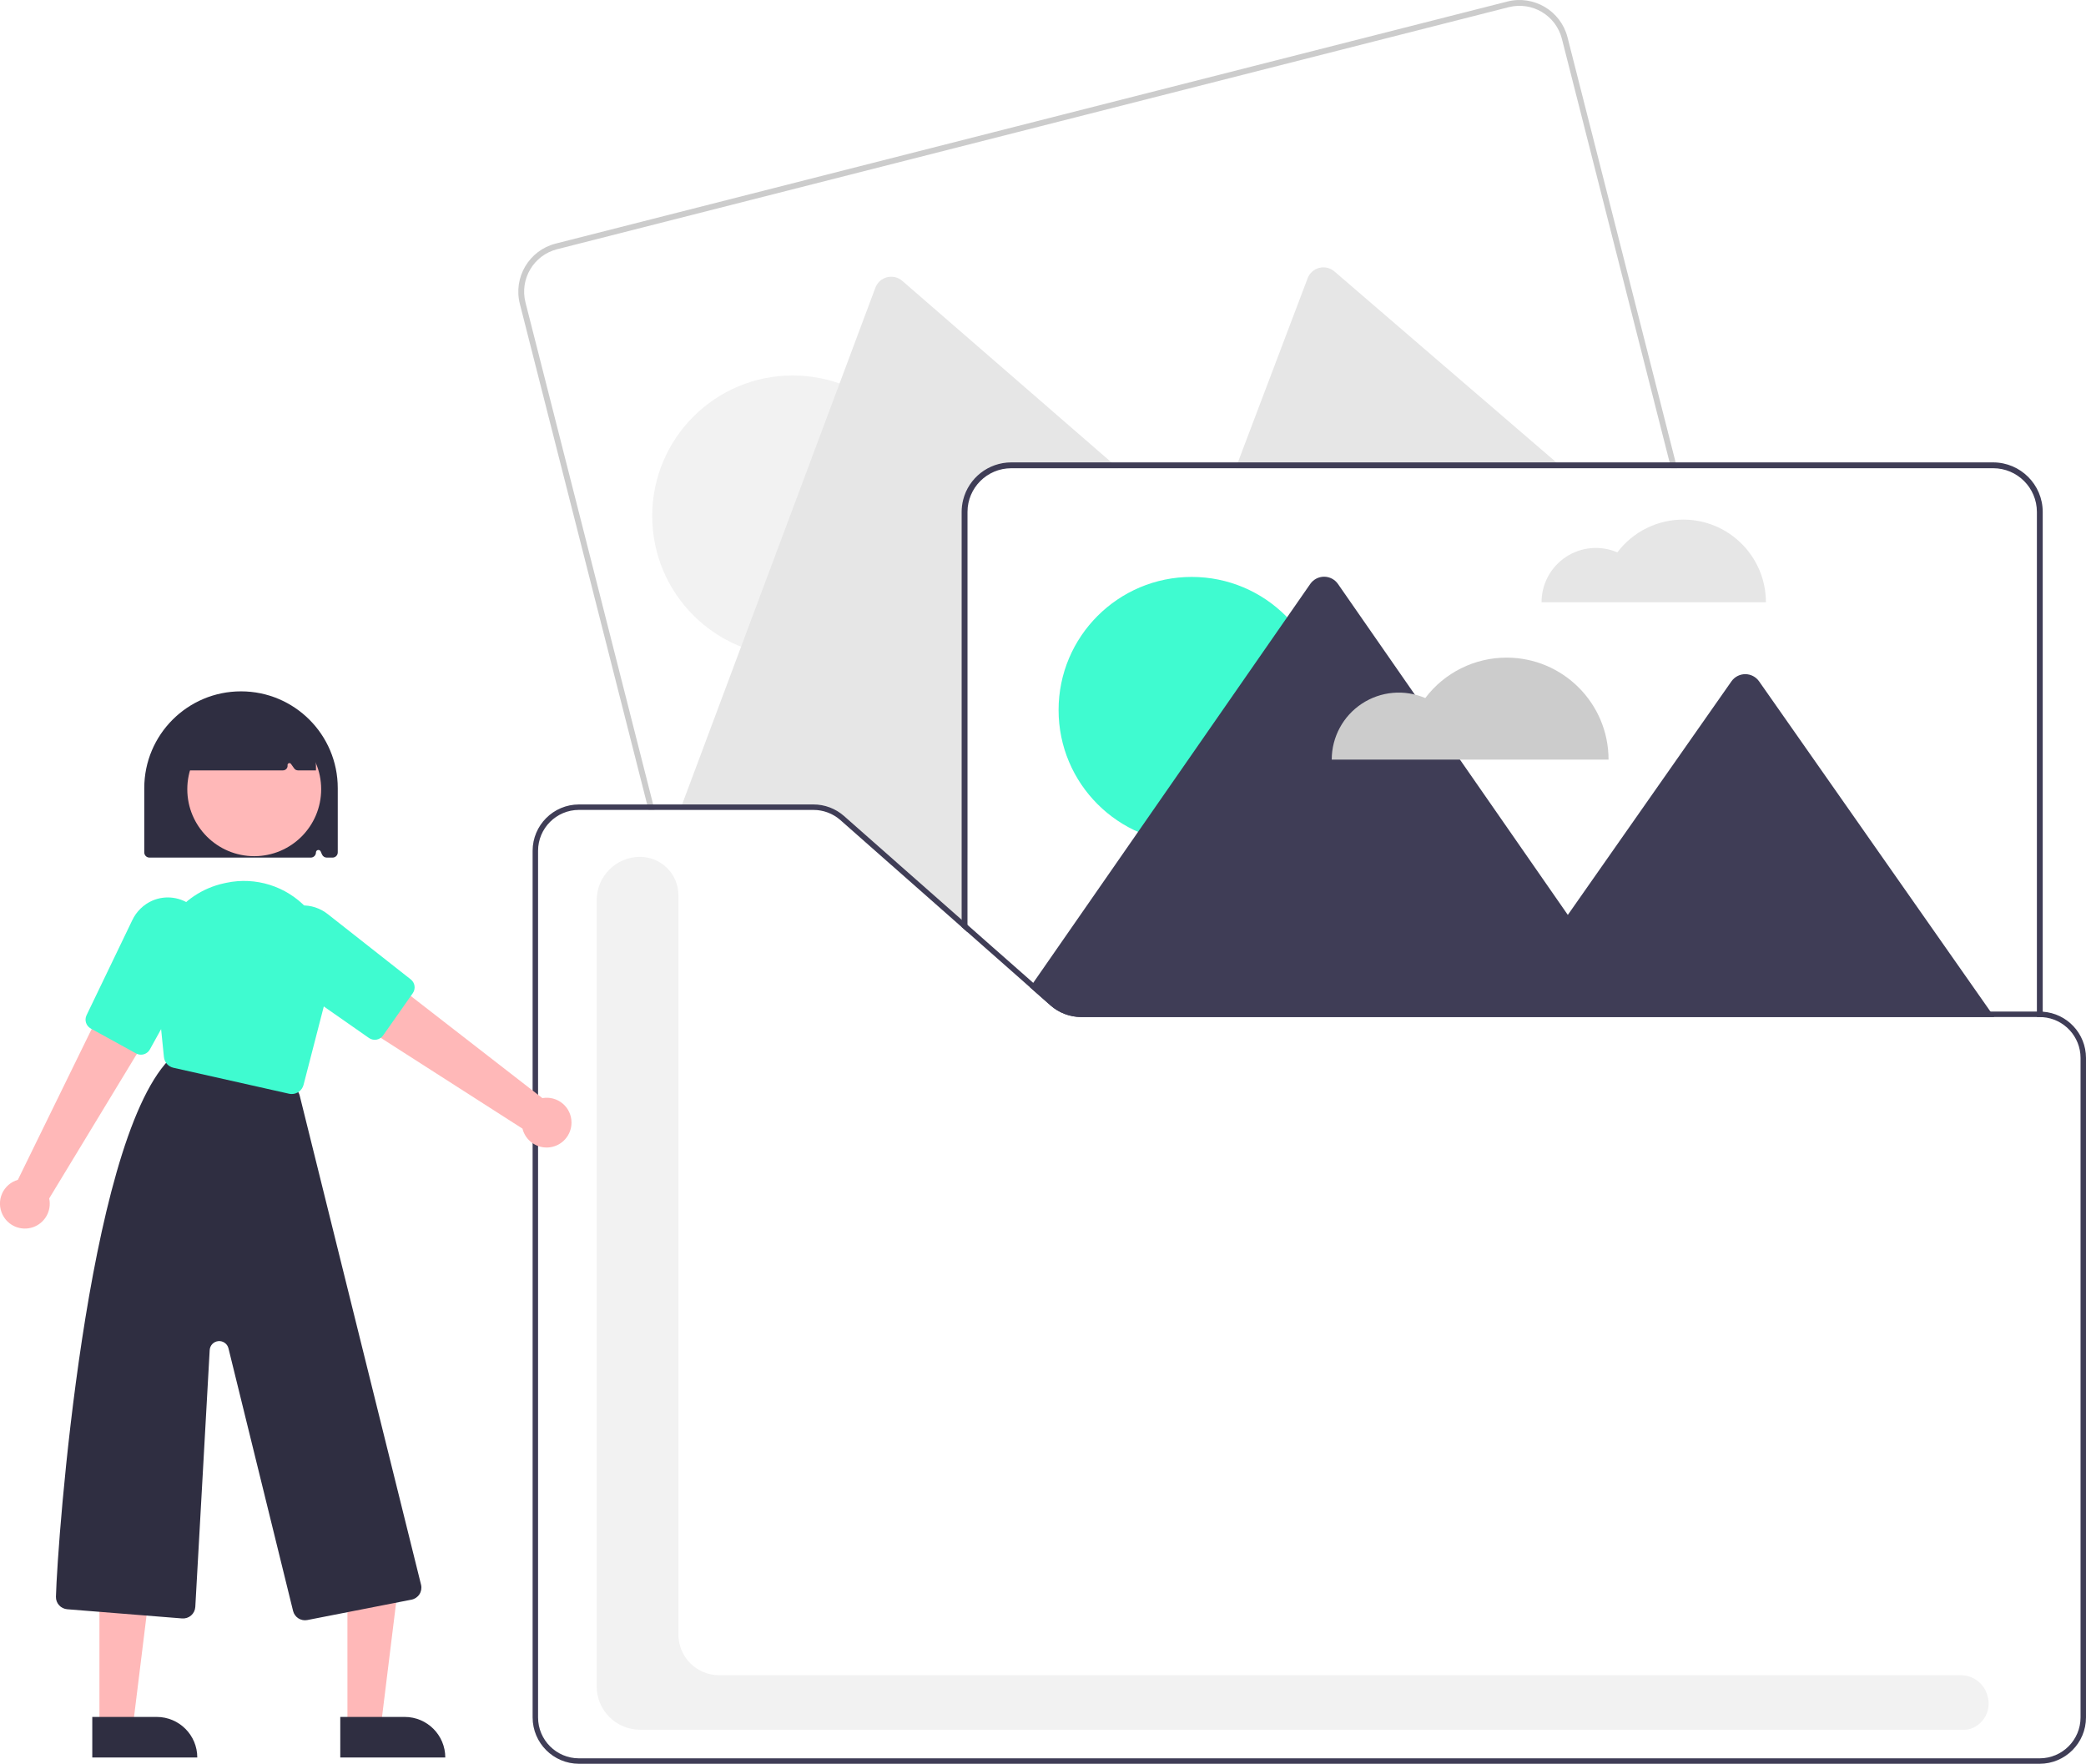
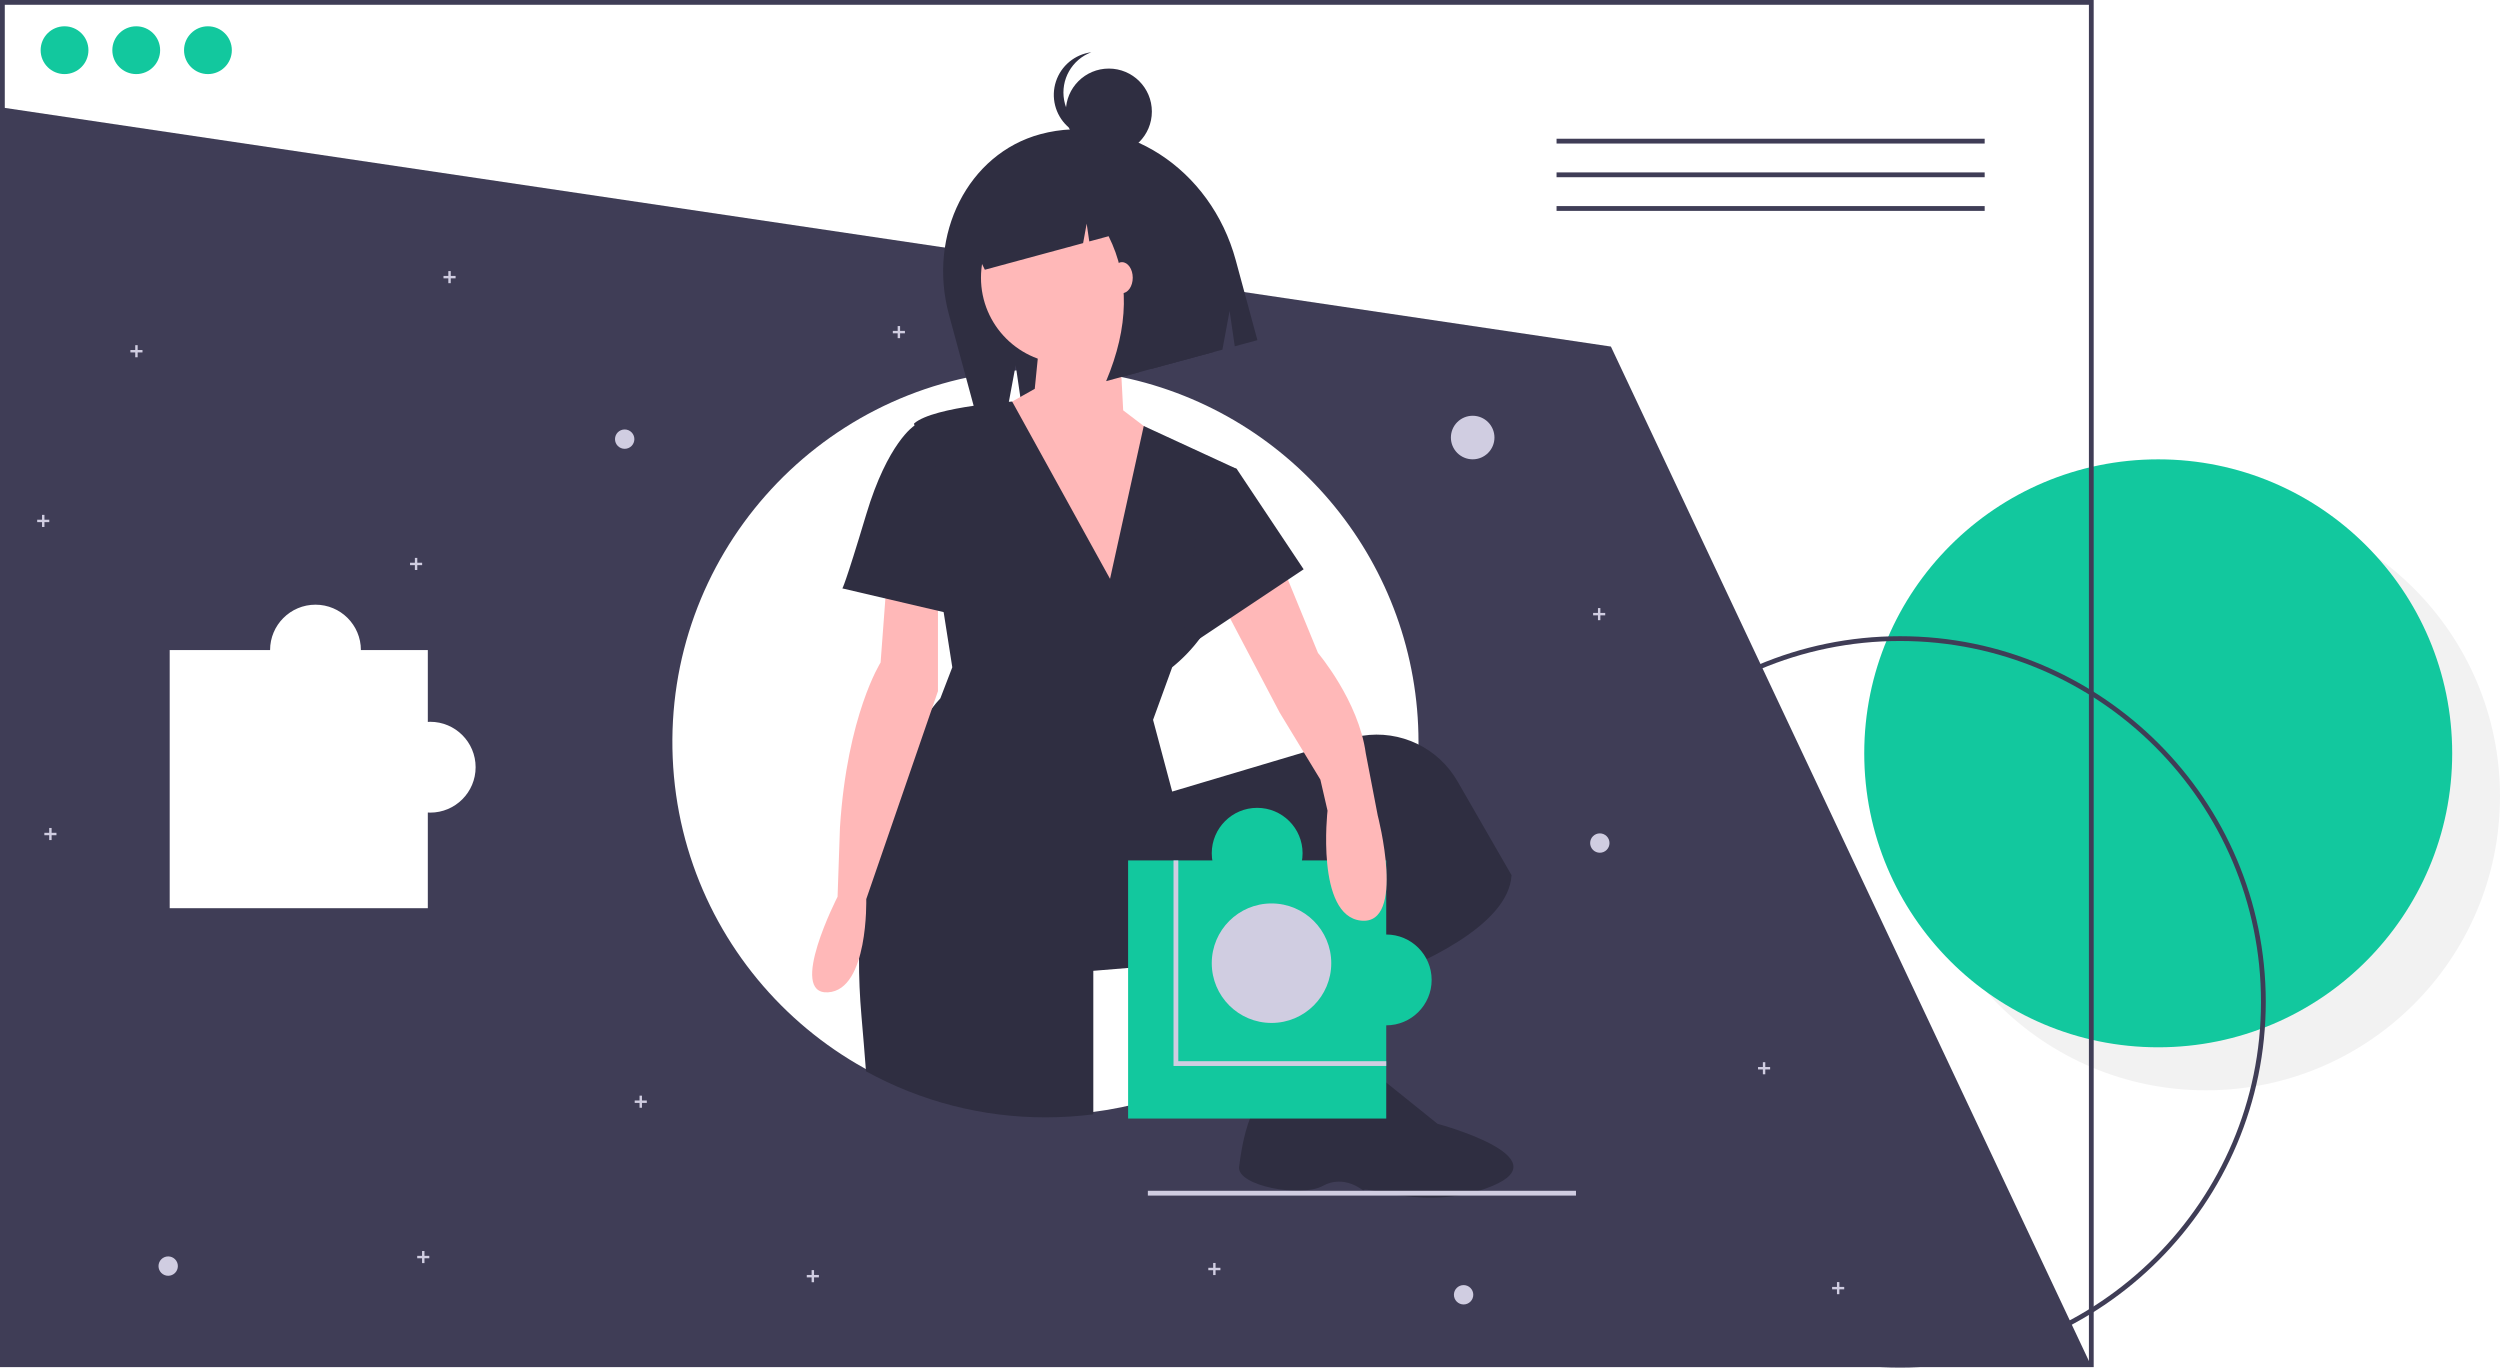
- <svg xmlns="http://www.w3.org/2000/svg" data-name="Layer 1" width="765.437" height="647.173" viewBox="0 0 765.437 647.173">
-   <path d="M832.139,296.076l-13.04-51.28-18.34-72.1-1.04-4.07v-.01l-7.25-28.51a18.192,18.192,0,0,0-22.09-13.13l-48.18,12.25-301.04,76.57a18.192,18.192,0,0,0-13.13,22.09l10.39,40.86,26.4,103.79,9.93,39.05.51,2h2.2l-.51-2-9.49-37.34v-.01l-27.54-108.26-9.82-38.61a16.061,16.061,0,0,1,11.59-19.5l300.41-76.41,48.8-12.41a16.061,16.061,0,0,1,19.5,11.59l7.7,30.26,1.04,4.11,17.82,70.07,12.97,51,.54,2.14h2.22Z" transform="translate(-217.2814 -126.4135)" fill="#ccc" />
-   <circle cx="290.88" cy="189.329" r="51.557" fill="#f2f2f2" />
-   <path d="M625.119,296.076l2.47,2.14H588.328a16.058,16.058,0,0,0-16.04,16.04V436.616l-.57,28.97-25.09-22.44-2.35.6-18.6-16.41a14.965,14.965,0,0,0-9.92-3.75H466.819l.75-2,9.78-26.13,55.45-148.25,5.7-15.23a6.195,6.195,0,0,1,9.86-2.51l37.31,32.37,21.96,19.06Z" transform="translate(-217.2814 -126.4135)" fill="#e6e6e6" />
-   <path d="M788.359,296.076l2.48,2.14H670.699l.81-2.14,25.59-67.55a6.194,6.194,0,0,1,9.84-2.51l50.87,43.78,2.93,2.51Z" transform="translate(-217.2814 -126.4135)" fill="#e6e6e6" />
-   <path d="M834.93,317.066A30.281,30.281,0,0,0,810.75,329.089,19.938,19.938,0,0,0,782.932,347.398h82.331A30.332,30.332,0,0,0,834.93,317.066Z" transform="translate(-217.2814 -126.4135)" fill="#e6e6e6" />
-   <path d="M948.659,296.076H588.328a18.221,18.221,0,0,0-17.64,13.78v.01a18.134,18.134,0,0,0-.54,4.39v152.3l1.17,1.03.97.86v-154.19a16.058,16.058,0,0,1,16.04-16.04H948.659a16.051,16.051,0,0,1,16.04,16.04v185.33h1.02a10.386,10.386,0,0,1,1.12.05v-185.38A18.207,18.207,0,0,0,948.659,296.076Z" transform="translate(-217.2814 -126.4135)" fill="#3f3d56" />
-   <circle cx="437.284" cy="260.535" r="48.847" fill="#3ffbd0" />
-   <path d="M949.058,499.586H614.029a17.148,17.148,0,0,1-11.25-4.25l-7.52-6.63,1.15-1.66,2.08-3,90.3-130.01,9.27-13.35a6.197,6.197,0,0,1,10.18,0l28.18,40.57v.01l16.58,23.87,39.58,56.98,60.03-85.69a6.197,6.197,0,0,1,10.16,0l38.51,54.96,2.21,3.16,44.17,63.04Z" transform="translate(-217.2814 -126.4135)" fill="#3f3d56" />
-   <path d="M770.101,367.714a37.359,37.359,0,0,0-29.833,14.834,24.598,24.598,0,0,0-34.322,22.589h101.577A37.423,37.423,0,0,0,770.101,367.714Z" transform="translate(-217.2814 -126.4135)" fill="#ccc" />
-   <path d="M595.189,485.966l-12.44-10.96-.03-.02-.04-.03-.03-.03c-.39-.28-.78-.57-1.16-.87-.1-.07-.19-.14-.28-.21-.05-.04-.09-.07-.14-.11-.02-.01-.03-.03-.05-.04-.28-.22-.57-.45-.85-.68-.14-.1-.27-.21-.41-.32-.38-.31-.76-.63-1.14-.95-.4-.34-.8-.68-1.2-1.03-.01-.01-.03-.02-.04-.03-.08-.07-.15-.14-.23-.2-.38-.34-.76-.68-1.14-1.04-.32-.29-.64-.59-.95-.88-.29-.27-.58-.54-.86-.83l-.06-.06c-.21-.2-.42-.41-.64-.63-.21-.2-.41-.41-.61-.62-.21-.2-.41-.41-.6-.62l-.16-.16-.05-.05-1.93-1.71v2.67l1.17,1.03.97.86,20.55,18.12,1.93,1.71.49.43.46-.67.69-.99Zm298.66,11.62c.03.66.08,1.33.13,2h70.72v-2Zm-298.66-11.62-12.44-10.96-.03-.02-.04-.03-.03-.03c-.39-.28-.78-.57-1.16-.87-.1-.07-.19-.14-.28-.21-.05-.04-.09-.07-.14-.11-.02-.01-.03-.03-.05-.04-.28-.22-.57-.45-.85-.68-.14-.1-.27-.21-.41-.32-.38-.31-.76-.63-1.14-.95-.4-.34-.8-.68-1.2-1.03-.01-.01-.03-.02-.04-.03-.08-.07-.15-.14-.23-.2-.38-.34-.76-.68-1.14-1.04-.32-.29-.64-.59-.95-.88-.29-.27-.58-.54-.86-.83l-.06-.06c-.21-.2-.42-.41-.64-.63-.21-.2-.41-.41-.61-.62-.21-.2-.41-.41-.6-.62l-.16-.16-.05-.05-1.93-1.71v2.67l1.17,1.03.97.86,20.55,18.12,1.93,1.71.49.43.46-.67.69-.99Zm352.47,11.62H893.849c.03.66.08,1.33.13,2h55.08Zm-352.47-11.62-12.44-10.96-.03-.02-.04-.03-.03-.03c-.39-.28-.78-.57-1.16-.87-.1-.07-.19-.14-.28-.21-.05-.04-.09-.07-.14-.11-.02-.01-.03-.03-.05-.04-.28-.22-.57-.45-.85-.68-.14-.1-.27-.21-.41-.32-.38-.31-.76-.63-1.14-.95-.4-.34-.8-.68-1.2-1.03-.01-.01-.03-.02-.04-.03-.08-.07-.15-.14-.23-.2-.38-.34-.76-.68-1.14-1.04-.32-.29-.64-.59-.95-.88-.29-.27-.58-.54-.86-.83l-.06-.06c-.21-.2-.42-.41-.64-.63-.21-.2-.41-.41-.61-.62-.21-.2-.41-.41-.6-.62l-.16-.16-.05-.05-1.93-1.71v2.67l1.17,1.03.97.86,20.55,18.12,1.93,1.71.49.43.46-.67.69-.99Zm-48.56-42.82-19.63-17.31a16.974,16.974,0,0,0-11.24-4.25H456.949l.51,2h58.3a14.965,14.965,0,0,1,9.92,3.75l18.6,16.41,25.87,22.81v-2.67Zm420.21,54.48c-.37-.03-.74-.04-1.12-.04H614.029a14.945,14.945,0,0,1-9.31-3.24c-.21-.16-.41-.33-.61-.51l-6.98-6.16-.72-.63-1.22-1.08-12.44-10.96-.03-.02-.04-.03-.03-.03-8.31-7.34-2.05-1.81-.16-.13-.05-.05-1.93-1.71-23.52-20.74-19.63-17.31a16.974,16.974,0,0,0-11.24-4.25h-86.04a17.024,17.024,0,0,0-17,17v318a17.024,17.024,0,0,0,17,17h536a17.024,17.024,0,0,0,17-17v-242A17.028,17.028,0,0,0,966.839,497.626Zm13.88,258.96a15.018,15.018,0,0,1-15,15h-536a15.018,15.018,0,0,1-15-15v-318a15.018,15.018,0,0,1,15-15h86.04a14.965,14.965,0,0,1,9.92,3.75l18.6,16.41,25.87,22.81,1.17,1.03.97.86,20.55,18.12,1.93,1.71.49.43,7.52,6.63a17.148,17.148,0,0,0,11.25,4.25H965.719a10.386,10.386,0,0,1,1.12.05,15.012,15.012,0,0,1,13.88,14.95Zm-385.53-270.62-12.44-10.96-.03-.02-.04-.03-.03-.03c-.39-.28-.78-.57-1.16-.87-.1-.07-.19-.14-.28-.21-.05-.04-.09-.07-.14-.11-.02-.01-.03-.03-.05-.04-.28-.22-.57-.45-.85-.68-.14-.1-.27-.21-.41-.32-.38-.31-.76-.63-1.14-.95-.4-.34-.8-.68-1.2-1.03-.01-.01-.03-.02-.04-.03-.08-.07-.15-.14-.23-.2-.38-.34-.76-.68-1.14-1.04-.32-.29-.64-.59-.95-.88-.29-.27-.58-.54-.86-.83l-.06-.06c-.21-.2-.42-.41-.64-.63-.21-.2-.41-.41-.61-.62-.21-.2-.41-.41-.6-.62l-.16-.16-.05-.05-1.93-1.71v2.67l1.17,1.03.97.86,20.55,18.12,1.93,1.71.49.43.46-.67.69-.99Zm298.66,11.62c.03.66.08,1.33.13,2h70.72v-2Zm-298.66-11.62-12.44-10.96-.03-.02-.04-.03-.03-.03c-.39-.28-.78-.57-1.16-.87-.1-.07-.19-.14-.28-.21-.05-.04-.09-.07-.14-.11-.02-.01-.03-.03-.05-.04-.28-.22-.57-.45-.85-.68-.14-.1-.27-.21-.41-.32-.38-.31-.76-.63-1.14-.95-.4-.34-.8-.68-1.2-1.03-.01-.01-.03-.02-.04-.03-.08-.07-.15-.14-.23-.2-.38-.34-.76-.68-1.14-1.04-.32-.29-.64-.59-.95-.88-.29-.27-.58-.54-.86-.83l-.06-.06c-.21-.2-.42-.41-.64-.63-.21-.2-.41-.41-.61-.62-.21-.2-.41-.41-.6-.62l-.16-.16-.05-.05-1.93-1.71v2.67l1.17,1.03.97.86,20.55,18.12,1.93,1.71.49.43.46-.67.69-.99Zm0,0-12.44-10.96-.03-.02-.04-.03-.03-.03c-.39-.28-.78-.57-1.16-.87-.1-.07-.19-.14-.28-.21-.05-.04-.09-.07-.14-.11-.02-.01-.03-.03-.05-.04-.28-.22-.57-.45-.85-.68-.14-.1-.27-.21-.41-.32-.38-.31-.76-.63-1.14-.95-.4-.34-.8-.68-1.2-1.03-.01-.01-.03-.02-.04-.03-.08-.07-.15-.14-.23-.2-.38-.34-.76-.68-1.14-1.04-.32-.29-.64-.59-.95-.88-.29-.27-.58-.54-.86-.83l-.06-.06c-.21-.2-.42-.41-.64-.63-.21-.2-.41-.41-.61-.62-.21-.2-.41-.41-.6-.62l-.16-.16-.05-.05-1.93-1.71v2.67l1.17,1.03.97.86,20.55,18.12,1.93,1.71.49.43.46-.67.69-.99Zm352.47,11.62H893.849c.03.66.08,1.33.13,2h55.08Z" transform="translate(-217.2814 -126.4135)" fill="#3f3d56" />
-   <path d="M270.219,439.186V415.586a35.5,35.5,0,0,1,71,0v23.6a1.903,1.903,0,0,1-1.9,1.9h-2.134a1.902,1.902,0,0,1-1.737-1.129l-.506-1.138a.901.901,0,0,0-1.723.366,1.903,1.903,0,0,1-1.9,1.9H272.119A1.903,1.903,0,0,1,270.219,439.186Z" transform="translate(-217.2814 -126.4135)" fill="#2f2e41" />
-   <polygon points="127.488 633.487 139.748 633.487 145.58 586.199 127.486 586.2 127.488 633.487" fill="#ffb8b8" />
-   <path d="M342.142,756.397H380.673a0,0,0,0,1,0,0v14.887a0,0,0,0,1,0,0H357.029a14.887,14.887,0,0,1-14.887-14.887v0A0,0,0,0,1,342.142,756.397Z" transform="translate(505.5687 1401.251) rotate(179.9974)" fill="#2f2e41" />
-   <polygon points="36.488 633.487 48.748 633.487 54.58 586.199 36.486 586.2 36.488 633.487" fill="#ffb8b8" />
-   <path d="M251.142,756.397H289.673a0,0,0,0,1,0,0v14.887a0,0,0,0,1,0,0H266.029a14.887,14.887,0,0,1-14.887-14.887v0a0,0,0,0,1,0,0Z" transform="translate(323.5687 1401.256) rotate(179.9974)" fill="#2f2e41" />
-   <path d="M324.822,717.503l-23.705-96.351a3.5,3.5,0,0,0-6.893.642l-5.277,94.23a4.5,4.5,0,0,1-4.852,4.232l-42.148-3.371a4.497,4.497,0,0,1-4.14-4.601c.555-20.732,11.167-165.373,41.435-196.99a4.483,4.483,0,0,1,4.174-1.241l40.42,11.001a4.512,4.512,0,0,1,3.428,3.396l44.535,179.51a4.5,4.5,0,0,1-3.526,5.407l-38.218,7.477a4.493,4.493,0,0,1-5.234-3.341Z" transform="translate(-217.2814 -126.4135)" fill="#2f2e41" />
-   <circle cx="93.288" cy="289.59" r="24.561" fill="#ffb8b8" />
-   <path d="M323.329,527.726l-42.406-9.52a4.494,4.494,0,0,1-3.492-3.939l-2.949-29.226a32.012,32.012,0,0,1,24.89-34.502q.51-.113,1.02-.219h0a31.463,31.463,0,0,1,29.344,9.199,32.003,32.003,0,0,1,7.892,30.263l-8.957,34.678a4.478,4.478,0,0,1-4.34,3.377A4.594,4.594,0,0,1,323.329,527.726Z" transform="translate(-217.2814 -126.4135)" fill="#3ffbd0" />
-   <path d="M218.192,572.04a9.078,9.078,0,0,1,5.649-12.722l30.693-62.726,15.833,11.791-35.034,57.763a9.127,9.127,0,0,1-17.142,5.894Z" transform="translate(-217.2814 -126.4135)" fill="#ffb8b8" />
-   <path d="M426.985,538.28a9.078,9.078,0,0,0-10.673-8.936l-55.172-42.809-9.026,17.557,56.885,36.442a9.127,9.127,0,0,0,17.986-2.254Z" transform="translate(-217.2814 -126.4135)" fill="#ffb8b8" />
-   <path d="M269.005,513.401a3.705,3.705,0,0,1-1.785-.459L250.599,503.806a3.723,3.723,0,0,1-1.562-4.877l16.742-34.791a14.74,14.74,0,0,1,7.487-7.299,14.337,14.337,0,0,1,14.519,1.991,13.673,13.673,0,0,1,3.747,4.545,14.28,14.28,0,0,1-.163,13.598l-19.099,34.509A3.73,3.73,0,0,1,269.005,513.401Z" transform="translate(-217.2814 -126.4135)" fill="#3ffbd0" />
-   <path d="M352.667,507.272l-32.341-22.577a14.28,14.28,0,0,1-6.132-12.138,13.673,13.673,0,0,1,1.364-5.73,14.337,14.337,0,0,1,12.159-8.179,14.74,14.74,0,0,1,9.936,3.257L368.002,485.773a3.723,3.723,0,0,1,.745,5.066l-10.902,15.52a3.727,3.727,0,0,1-5.178.913Z" transform="translate(-217.2814 -126.4135)" fill="#3ffbd0" />
-   <path d="M282.219,407.586a25.5,25.5,0,0,1,51,0v1.5h-6.602a1.693,1.693,0,0,1-1.375-.707l-1.199-1.678a.689.689,0,0,0-1.245.485,1.689,1.689,0,0,1-1.677,1.899H282.219Z" transform="translate(-217.2814 -126.4135)" fill="#2f2e41" />
-   <path d="M938.299,761.086H452.138A15.938,15.938,0,0,1,436.219,745.167V456.736a15.938,15.938,0,0,1,15.919-15.919A14.096,14.096,0,0,1,466.219,454.897v271.27a14.936,14.936,0,0,0,14.919,14.919H936.657a10.125,10.125,0,0,1,9.915,7.587,9.72,9.72,0,0,1-4.307,11.185A7.595,7.595,0,0,1,938.299,761.086Z" transform="translate(-217.2814 -126.4135)" fill="#f2f2f2" />
+ <svg xmlns="http://www.w3.org/2000/svg" data-name="Layer 1" width="1046" height="572.19" viewBox="0 0 1046 572.19">
+   <circle cx="923" cy="333.19" r="123" fill="#f2f2f2" />
+   <circle cx="903" cy="315.19" r="123" fill="#12c89e" />
+   <rect x="715.73" y="569.865" width="158.412" height="1.875" fill="#3f3d56" />
+   <path d="M719,583.095c0-84.364,68.636-153,153-153s153,68.636,153,153-68.636,153-153,153S719,667.459,719,583.095Zm2,0c0,83.262,67.738,151,151,151s151-67.738,151-151-67.738-151-151-151S721,499.833,721,583.095Z" transform="translate(-77 -163.9051)" fill="#3f3d56" />
+   <path d="M751,308.905l-673-100-.5,525.5h874Zm-494,195c-.338,0-.667-.033-1-.05v40.05H148v-108h42a19,19,0,0,1,38,0h28v30.05c.333-.017.662-.05,1-.05a19,19,0,0,1,0,38Zm413.5-29.5a155.365,155.365,0,0,1-14.16,65.02q-1.515,3.315-3.19,6.54a155.101,155.101,0,0,1-15.77,24.56q-4.62,5.895-9.77,11.31-3.78,3.99-7.84,7.7a155.408,155.408,0,0,1-85.33,39.61,158.021,158.021,0,0,1-19.94,1.26,155.995,155.995,0,0,1-13.15-311.45c.35-.03.71-.06,1.07-.09,2.72-.21,5.47-.35,8.23-.41,1.28-.03,2.56-.05,3.85-.05a156.335,156.335,0,0,1,26.04,2.17c1.19.19,2.37.41,3.55.63.73.14,1.45.29,2.17.44a156.03,156.03,0,0,1,124.24,152.75Z" transform="translate(-77 -163.9051)" fill="#3f3d56" />
+   <rect x="651.261" y="58.046" width="179.127" height="2.013" fill="#3f3d56" />
+   <rect x="651.261" y="72.135" width="179.127" height="2.013" fill="#3f3d56" />
+   <rect x="651.261" y="86.224" width="179.127" height="2.013" fill="#3f3d56" />
+   <path d="M953,735.905H77v-572H953Zm-874-2H951v-568H79Z" transform="translate(-77 -163.9051)" fill="#3f3d56" />
+   <path d="M512.254,220.058l-0,0c-30.181,8.176-47.293,41.957-38.219,75.451l11.528,42.555,13.088-3.545,3.306-17.82,2.377,16.28,84.125-22.789,3.005-16.2,2.161,14.8,9.472-2.566-9.052-33.413C583.604,234.268,546.985,210.649,512.254,220.058Z" transform="translate(-77 -163.9051)" fill="#2f2e41" />
+   <polygon points="545.441 412.19 535.441 466.19 568.441 461.19 569.941 404.69 545.441 412.19" fill="#ffb8b8" />
+   <circle cx="446.441" cy="116.19" r="36" fill="#ffb8b8" />
+   <polygon points="434.941 142.69 432.941 162.69 416.941 171.69 458.941 264.69 490.941 187.69 469.941 171.69 467.941 133.69 434.941 142.69" fill="#ffb8b8" />
+   <path d="M709.44,530.095c-1.26,20.8-36.69,37.23-62.71,46.53-7.5,2.69-14.22,4.78-19.12,6.21-3.05.89-5.39,1.53-6.77,1.9-.91.24-1.4.36-1.4.36v-22l-85,7v60.05a158.021,158.021,0,0,1-19.94,1.26,155.302,155.302,0,0,1-75.17-19.27q-.855-11.265-1.89-23.04c-.74-8.46-1.06-16.5-1.03-24.12.24-59.59,21.97-93.62,30.58-104.76a50.248,50.248,0,0,1,3.45-4.12l5-13-3.62-23.08-12.22-77.92-.16-1c4.2-3.68,15.33-6.03,24.93-7.42,6.44-.94,12.2-1.45,14.74-1.66.8-.06,1.28-.09,1.37-.1h.01l40.95,74.18,14.1-63.95,38.9,17.95s-6,25-6,46a33.056,33.056,0,0,1-1.08,8.32,48.102,48.102,0,0,1-8.31,16.61,66.798,66.798,0,0,1-11.61,12.07l-8,22,8,30,55.07-16.42,19.43-5.79a38.194,38.194,0,0,1,4.99-1.13,38.938,38.938,0,0,1,39.87,19.02Z" transform="translate(-77 -163.9051)" fill="#2f2e41" />
+   <path d="M615.441,621.095s28.615,2.807,34.307-10.097l28.693,23.097s51.965,13.917,23,26c-27,11.263-54-.762-54,2,0,0-8-7-17-2s-36,0-35-8S600.441,615.095,615.441,621.095Z" transform="translate(-77 -163.9051)" fill="#2f2e41" />
+   <path d="M532.315,232.556c-7.401-5.579-16.706-7.861-25.74-5.414l-1.073.291c-20.686,5.604-32.385,28.865-26.13,51.956l0,0,6.931-1.878-1.189-8.824,3.949,8.076,41.11-11.136,1.491-8.142,1.092,7.442,8.088-2.191q13.277,26.58-1.036,60.633l13.777-3.732,2.983-16.283,2.183,14.884,26.262-7.114-3.816-34.559C574.471,251.731,554.338,234.582,532.315,232.556Z" transform="translate(-77 -163.9051)" fill="#2f2e41" />
+   <circle cx="463.941" cy="46.69" r="18" fill="#2f2e41" />
+   <path d="M539.941,220.595a17.99,17.99,0,0,1-6.333-34.832,17.989,17.989,0,1,0,8.667,34.664A18.071,18.071,0,0,1,539.941,220.595Z" transform="translate(-77 -163.9051)" fill="#2f2e41" />
+   <ellipse cx="469.441" cy="116.19" rx="4.5" ry="6.5" fill="#ffb8b8" />
+   <path d="M448.441,401.095l-3,40s-14,22-17,69l-1,29s-21,41-4,40,16-39,16-39l30-87v-42Z" transform="translate(-77 -163.9051)" fill="#ffb8b8" />
+   <path d="M466.441,342.095h-7s-11,7-20,37-10,31-10,31l47,11Z" transform="translate(-77 -163.9051)" fill="#2f2e41" />
+   <circle cx="616.166" cy="183.067" r="9.114" fill="#d0cde1" />
+   <circle cx="669.369" cy="352.735" r="4.051" fill="#d0cde1" />
+   <circle cx="612.369" cy="541.735" r="4.051" fill="#d0cde1" />
+   <circle cx="70.369" cy="529.735" r="4.051" fill="#d0cde1" />
+   <circle cx="261.369" cy="183.735" r="4.051" fill="#d0cde1" />
+   <polygon points="671.621 256.446 669.596 256.446 669.596 254.421 668.583 254.421 668.583 256.446 666.558 256.446 666.558 257.459 668.583 257.459 668.583 259.484 669.596 259.484 669.596 257.459 671.621 257.459 671.621 256.446" fill="#d0cde1" />
+   <polygon points="740.621 446.446 738.596 446.446 738.596 444.421 737.583 444.421 737.583 446.446 735.558 446.446 735.558 447.459 737.583 447.459 737.583 449.484 738.596 449.484 738.596 447.459 740.621 447.459 740.621 446.446" fill="#d0cde1" />
+   <polygon points="510.621 530.446 508.596 530.446 508.596 528.421 507.583 528.421 507.583 530.446 505.558 530.446 505.558 531.459 507.583 531.459 507.583 533.484 508.596 533.484 508.596 531.459 510.621 531.459 510.621 530.446" fill="#d0cde1" />
+   <polygon points="378.621 138.446 376.596 138.446 376.596 136.421 375.583 136.421 375.583 138.446 373.558 138.446 373.558 139.459 375.583 139.459 375.583 141.484 376.596 141.484 376.596 139.459 378.621 139.459 378.621 138.446" fill="#d0cde1" />
+   <polygon points="20.621 217.446 18.596 217.446 18.596 215.421 17.583 215.421 17.583 217.446 15.558 217.446 15.558 218.459 17.583 218.459 17.583 220.484 18.596 220.484 18.596 218.459 20.621 218.459 20.621 217.446" fill="#d0cde1" />
+   <polygon points="59.621 146.446 57.596 146.446 57.596 144.421 56.583 144.421 56.583 146.446 54.558 146.446 54.558 147.459 56.583 147.459 56.583 149.484 57.596 149.484 57.596 147.459 59.621 147.459 59.621 146.446" fill="#d0cde1" />
+   <polygon points="342.621 533.446 340.596 533.446 340.596 531.421 339.583 531.421 339.583 533.446 337.558 533.446 337.558 534.459 339.583 534.459 339.583 536.484 340.596 536.484 340.596 534.459 342.621 534.459 342.621 533.446" fill="#d0cde1" />
+   <polygon points="190.621 115.446 188.596 115.446 188.596 113.421 187.583 113.421 187.583 115.446 185.558 115.446 185.558 116.459 187.583 116.459 187.583 118.484 188.596 118.484 188.596 116.459 190.621 116.459 190.621 115.446" fill="#d0cde1" />
+   <polygon points="23.621 348.446 21.596 348.446 21.596 346.421 20.583 346.421 20.583 348.446 18.558 348.446 18.558 349.459 20.583 349.459 20.583 351.484 21.596 351.484 21.596 349.459 23.621 349.459 23.621 348.446" fill="#d0cde1" />
+   <polygon points="176.621 235.446 174.596 235.446 174.596 233.421 173.583 233.421 173.583 235.446 171.558 235.446 171.558 236.459 173.583 236.459 173.583 238.484 174.596 238.484 174.596 236.459 176.621 236.459 176.621 235.446" fill="#d0cde1" />
+   <polygon points="179.621 525.446 177.596 525.446 177.596 523.421 176.583 523.421 176.583 525.446 174.558 525.446 174.558 526.459 176.583 526.459 176.583 528.484 177.596 528.484 177.596 526.459 179.621 526.459 179.621 525.446" fill="#d0cde1" />
+   <polygon points="270.621 460.446 268.596 460.446 268.596 458.421 267.583 458.421 267.583 460.446 265.558 460.446 265.558 461.459 267.583 461.459 267.583 463.484 268.596 463.484 268.596 461.459 270.621 461.459 270.621 460.446" fill="#d0cde1" />
+   <polygon points="771.621 538.446 769.596 538.446 769.596 536.421 768.583 536.421 768.583 538.446 766.558 538.446 766.558 539.459 768.583 539.459 768.583 541.484 769.596 541.484 769.596 539.459 771.621 539.459 771.621 538.446" fill="#d0cde1" />
+   <circle cx="27" cy="21" r="10" fill="#12c89e" />
+   <circle cx="57" cy="21" r="10" fill="#12c89e" />
+   <circle cx="87" cy="21" r="10" fill="#12c89e" />
+   <rect x="480.261" y="498.224" width="179.127" height="2.013" fill="#d0cde1" />
+   <rect x="472" y="360" width="108" height="108" fill="#12c89e" />
+   <path d="M570,607.905v-84h-2v86h89v-2Z" transform="translate(-77 -163.9051)" fill="#d0cde1" />
+   <path d="M612.441,398.095l16,39s17,20,20,42l5,26s12,46-7,44-14-46-14-46l-3-13-17-28L587.356,414.415Z" transform="translate(-77 -163.9051)" fill="#ffb8b8" />
+   <polygon points="504.441 192.19 517.441 196.19 545.441 238.19 494.441 272.19 504.441 192.19" fill="#2f2e41" />
+   <circle cx="532" cy="403" r="25" fill="#d0cde1" />
+   <circle cx="526" cy="357" r="19" fill="#12c89e" />
+   <circle cx="580" cy="410" r="19" fill="#12c89e" />
</svg>
